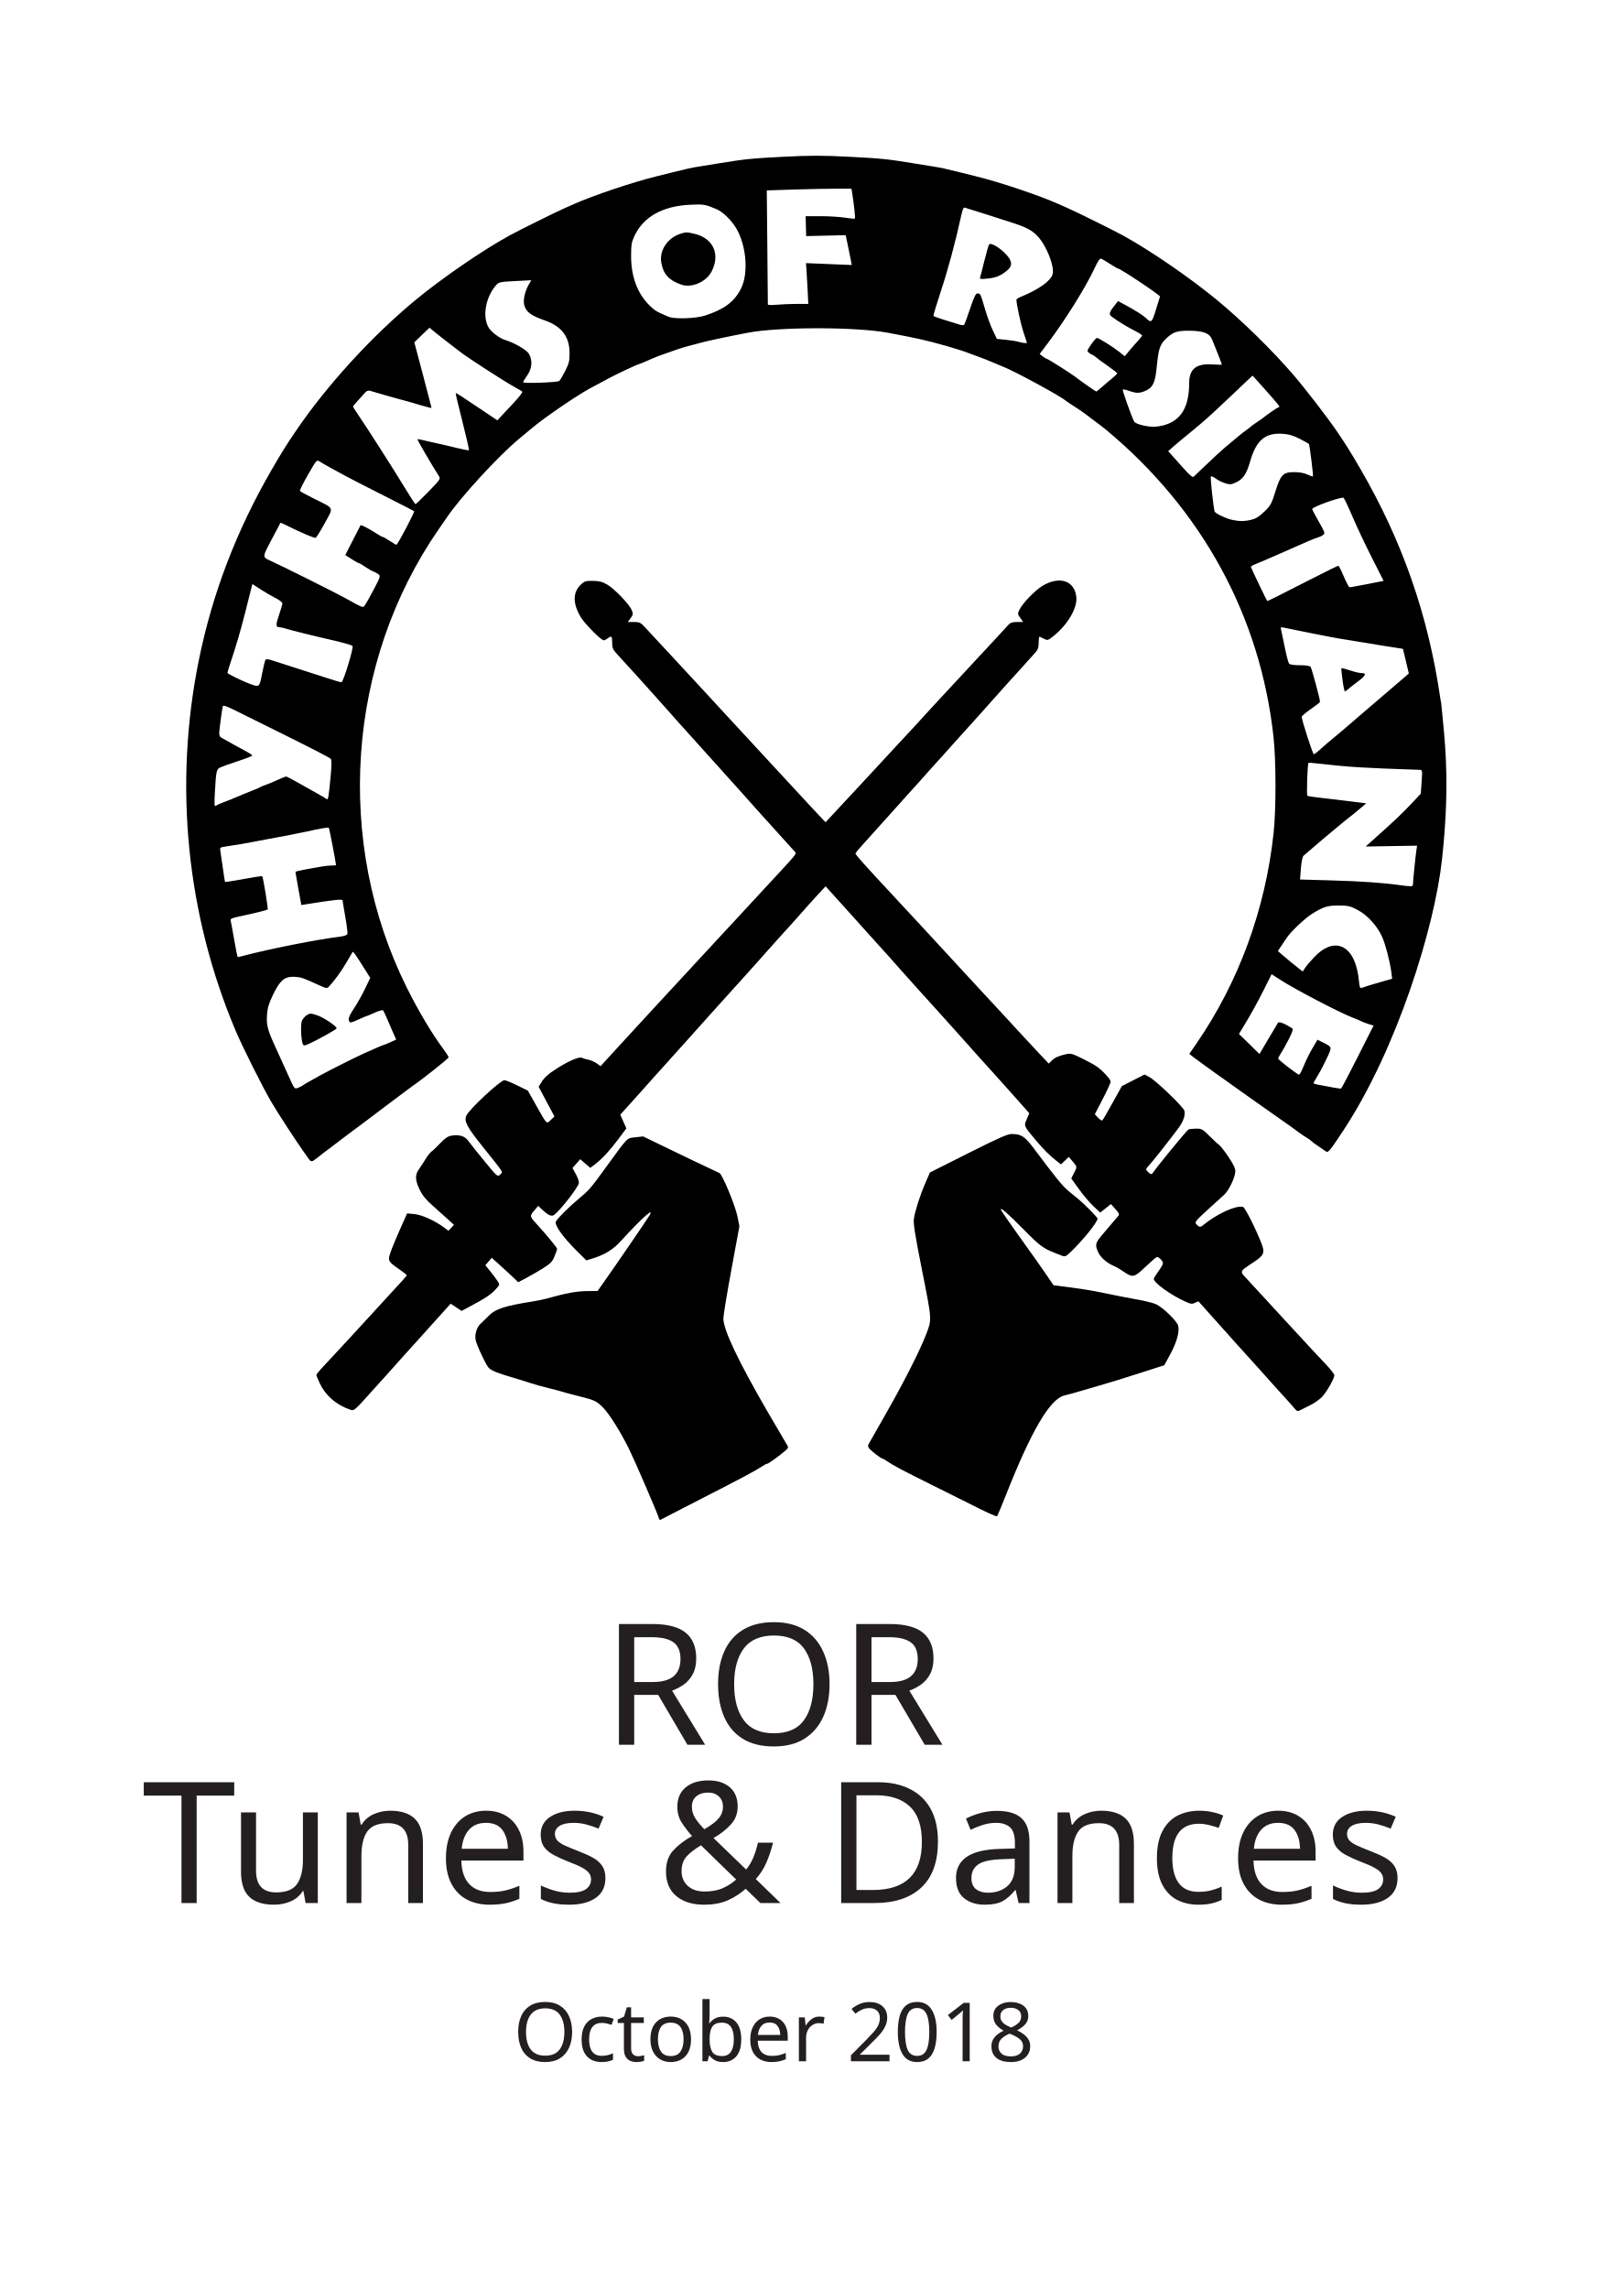
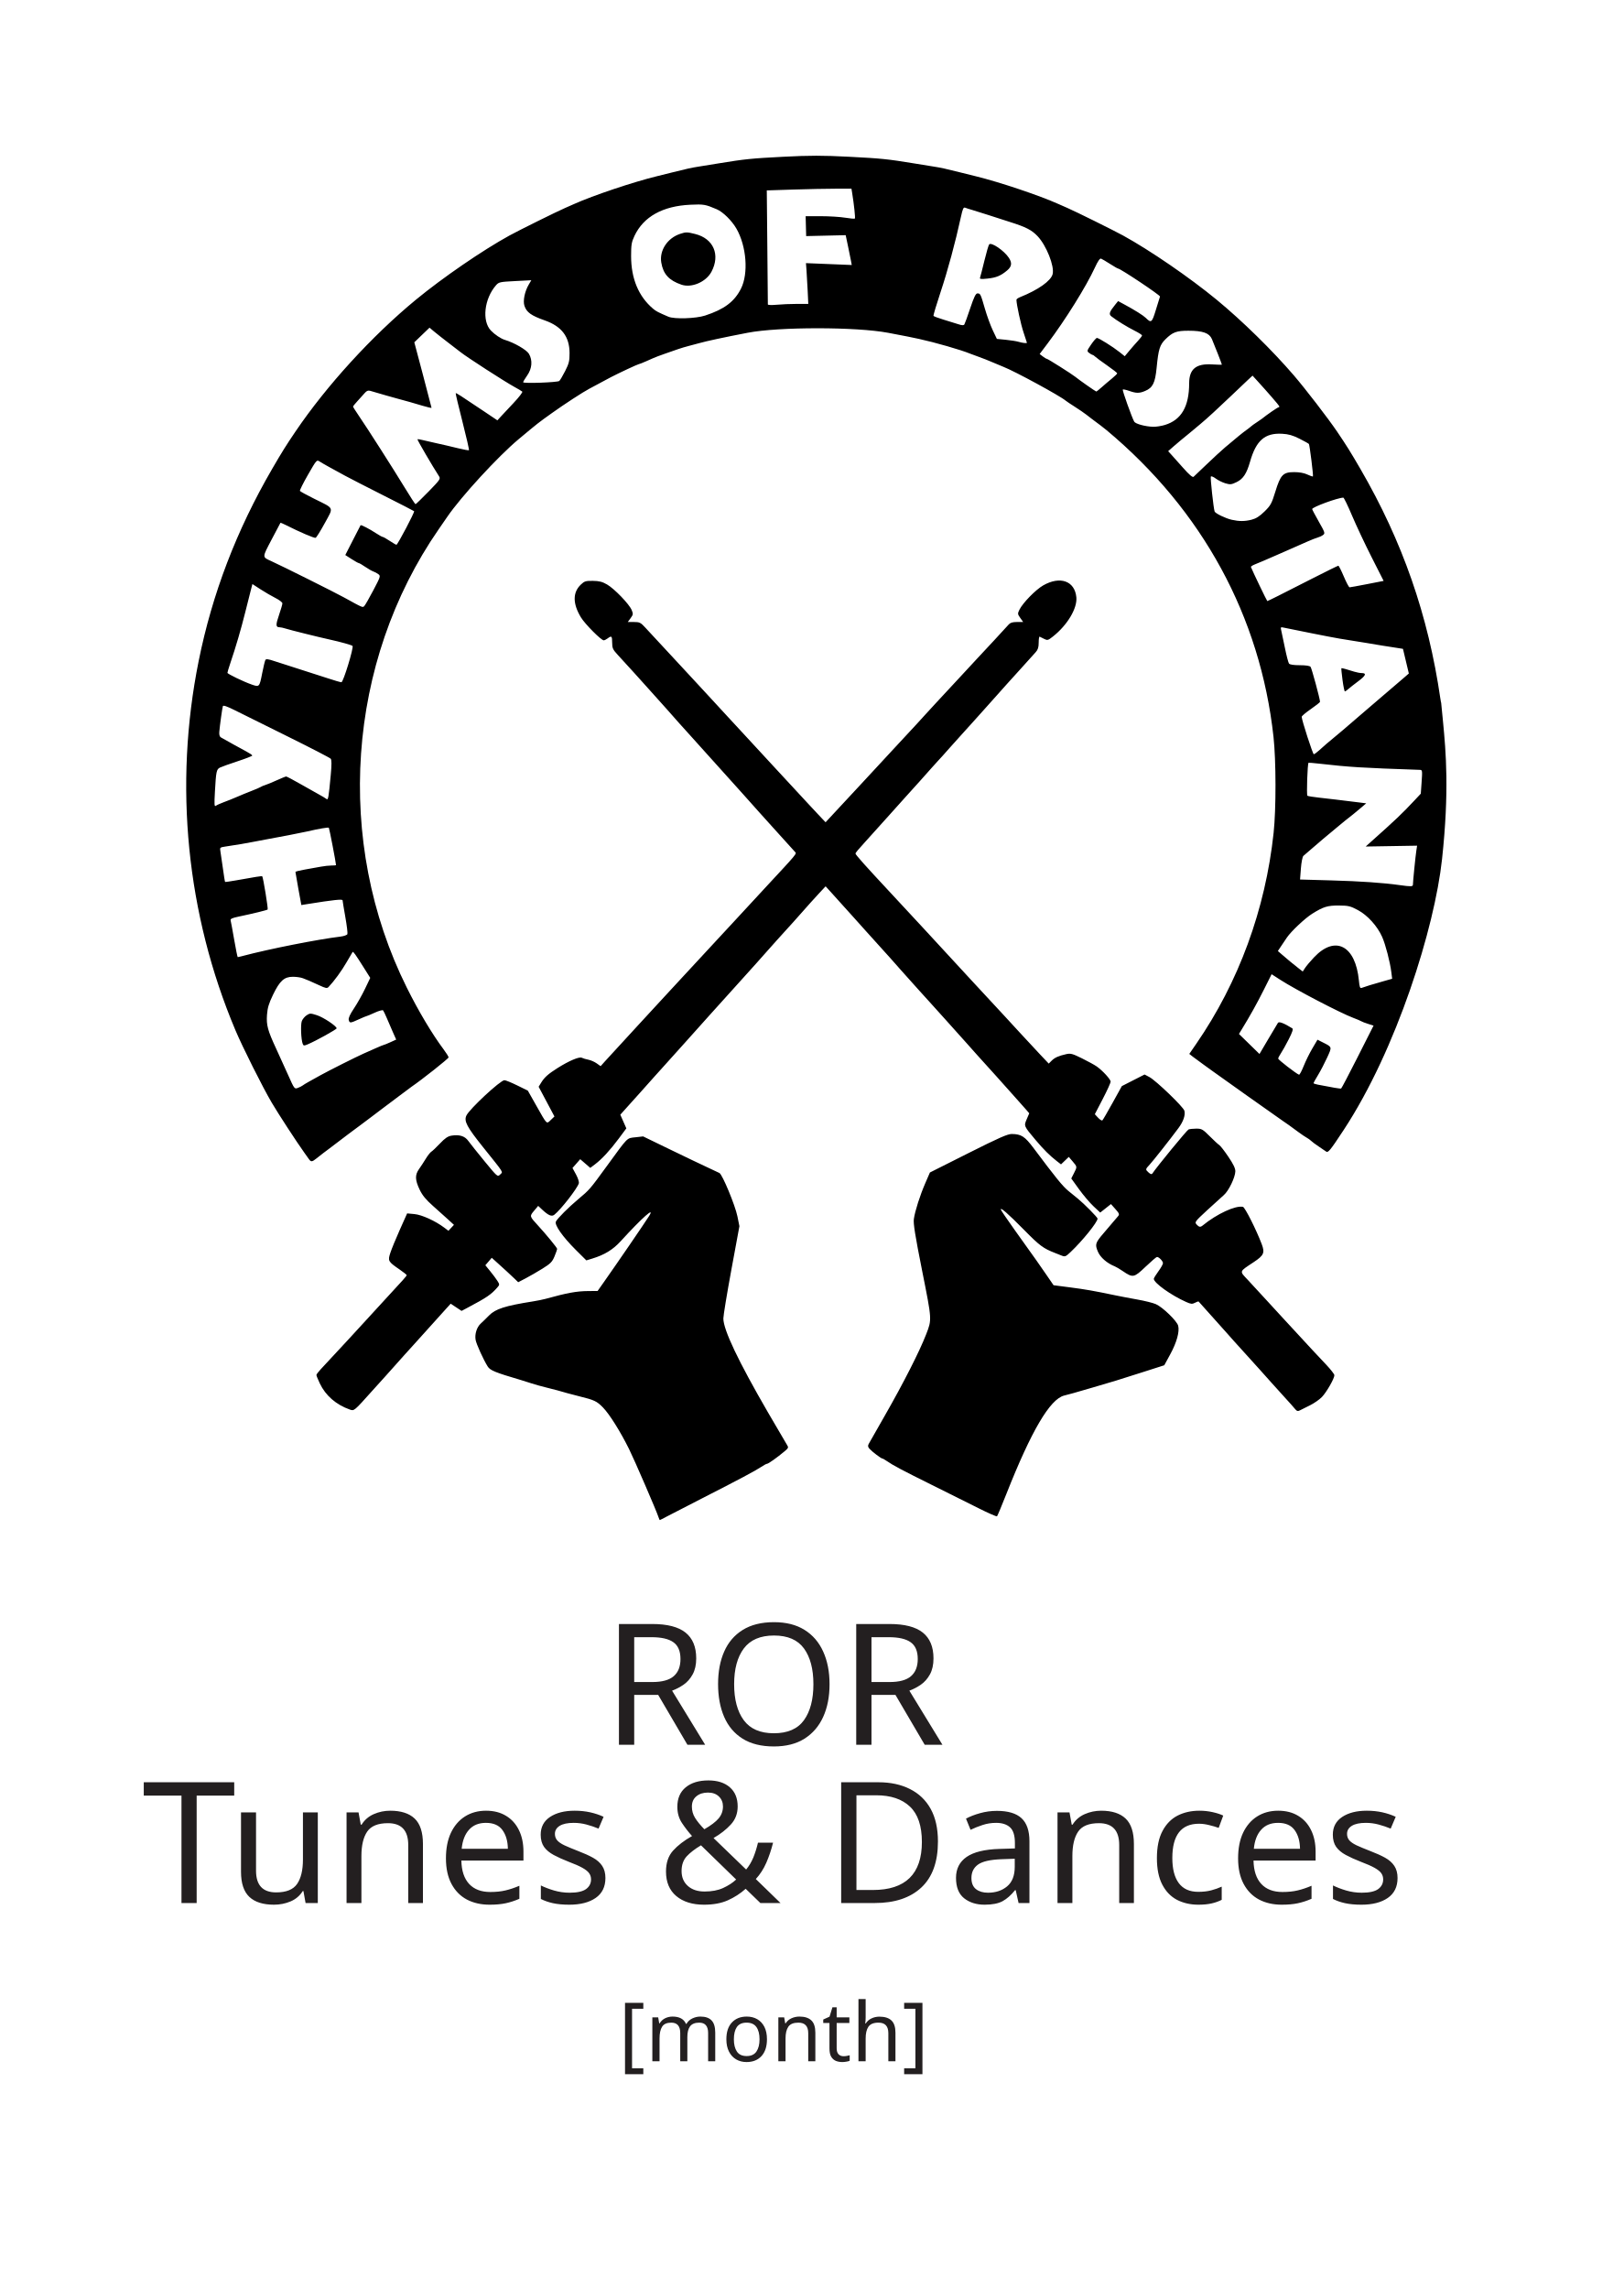
<svg xmlns="http://www.w3.org/2000/svg" id="svg2" version="1.1" xml:space="preserve" width="105mm" height="148mm" viewBox="0 0 396.85 559.37">
  <defs id="defs6" />
  <g id="g10" transform="matrix(1.25,0,0,-1.25,0,489.2126)">
    <path style="fill:#000000;fill-opacity:1;stroke-width:1.067" d="m 128.755,94.775 c -0.354,1.131 -4.739,11.271 -5.762,13.326 -1.73,3.473 -3.82,6.8 -5.092,8.107 -1.199,1.232 -1.69,1.464 -4.606,2.181 -0.774,0.19 -1.839,0.469 -2.367,0.618 l -1.919,0.545 c -0.528,0.15 -1.593,0.423 -2.367,0.607 -0.774,0.184 -1.983,0.523 -2.686,0.753 -0.704,0.23 -1.625,0.52 -2.047,0.645 -5.146,1.519 -6.069,1.897 -6.559,2.684 -0.845,1.355 -2.2,4.339 -2.353,5.182 -0.204,1.122 0.234,2.504 1.017,3.208 0.365,0.328 1.082,1.026 1.593,1.551 1.262,1.296 3.124,1.895 8.605,2.766 0.844,0.134 1.938,0.355 2.431,0.491 4.299,1.185 6.088,1.513 8.366,1.532 l 1.842,0.015 1.128,1.599 c 2.632,3.731 8.092,11.704 8.936,13.049 1.249,1.991 -1.336,-0.301 -5.574,-4.94 -1.496,-1.637 -3.141,-2.642 -5.514,-3.367 l -1.178,-0.36 -2.075,2.064 c -2.564,2.551 -4.213,4.905 -3.876,5.535 0.352,0.657 2.464,2.77 4.341,4.341 2.248,1.882 2.278,1.916 5.629,6.515 4.23,5.806 3.84,5.414 5.583,5.611 l 1.5,0.17 5.349,-2.594 c 2.942,-1.427 6.213,-2.99 7.268,-3.475 1.055,-0.485 2.092,-0.972 2.303,-1.083 0.587,-0.31 3.079,-6.312 3.518,-8.476 l 0.389,-1.92 -1.57,-8.505 c -0.863,-4.678 -1.57,-8.972 -1.57,-9.542 0,-2.2 2.912,-8.333 8.687,-18.295 1.877,-3.238 3.572,-6.131 3.767,-6.429 0.325,-0.497 0.281,-0.604 -0.528,-1.28 -1.425,-1.191 -3.131,-2.401 -3.384,-2.401 -0.129,0 -0.636,-0.271 -1.126,-0.602 -1.093,-0.739 -4.281,-2.434 -11.637,-6.187 -3.096,-1.579 -6.193,-3.174 -6.882,-3.544 -0.689,-0.37 -1.286,-0.672 -1.326,-0.672 -0.04,0 -0.154,0.259 -0.253,0.576 z m 62.573,1.747 c -1.9,0.957 -5.987,2.994 -9.083,4.528 -5.764,2.856 -7.674,3.868 -8.866,4.703 -0.373,0.261 -0.755,0.475 -0.849,0.475 -0.237,0 -1.964,1.304 -2.495,1.883 -0.333,0.364 -0.377,0.6 -0.18,0.968 0.143,0.267 1.592,2.812 3.219,5.654 3.568,6.231 6.732,12.457 8.009,15.759 1.144,2.958 1.159,2.725 -0.778,12.455 -1.373,6.894 -1.745,9.225 -1.617,10.114 0.229,1.589 1.191,4.596 2.253,7.043 l 0.888,2.046 7.499,3.77 c 6.037,3.035 7.699,3.767 8.523,3.756 1.855,-0.026 2.538,-0.472 4.273,-2.791 4.319,-5.774 5.674,-7.439 6.794,-8.352 l 1.844,-1.502 c 1.193,-0.97 3.847,-3.656 3.847,-3.894 0,-0.687 -2.972,-4.369 -5.284,-6.548 -0.959,-0.904 -1.085,-0.951 -1.776,-0.672 l -1.255,0.499 c -2.305,0.894 -3.006,1.416 -6.012,4.467 -3.241,3.29 -4.829,4.669 -4.555,3.954 0.079,-0.206 1.28,-1.967 2.669,-3.913 l 3.1,-4.346 1.151,-1.612 c 0.317,-0.442 1.202,-1.716 1.966,-2.83 l 1.39,-2.026 3.216,-0.417 c 3.045,-0.395 4.686,-0.684 8.845,-1.555 0.985,-0.206 2.942,-0.579 4.349,-0.828 1.407,-0.249 3.019,-0.651 3.582,-0.893 1.323,-0.569 4.142,-3.295 4.378,-4.234 0.292,-1.162 -0.294,-3.266 -1.552,-5.575 l -1.167,-2.142 -4.027,-1.291 c -5.075,-1.626 -6.13,-1.95 -9.912,-3.045 l -3.838,-1.111 c -0.422,-0.123 -1.228,-0.336 -1.791,-0.475 -2.778,-0.684 -6.439,-6.91 -11.302,-19.222 -0.919,-2.326 -1.745,-4.299 -1.836,-4.385 -0.091,-0.086 -1.72,0.627 -3.62,1.583 z M 68.392,115.809 c -2.688,0.951 -4.74,2.74 -5.859,5.105 -0.366,0.773 -0.665,1.51 -0.665,1.638 0,0.128 0.374,0.63 0.831,1.116 2.058,2.187 9.048,9.752 9.627,10.42 0.24,0.277 1.539,1.693 2.887,3.149 3.645,3.936 4.306,4.678 4.307,4.843 0.001,0.082 -0.618,0.576 -1.376,1.098 -2.275,1.568 -2.336,1.677 -1.814,3.28 0.244,0.747 1.081,2.784 1.86,4.526 l 1.417,3.167 1.428,-0.133 c 1.448,-0.135 4.083,-1.331 5.828,-2.647 l 0.819,-0.617 0.54,0.579 0.54,0.579 -1.115,1.024 c -0.613,0.563 -1.961,1.772 -2.995,2.687 -1.393,1.232 -2.069,2.062 -2.61,3.199 -0.893,1.878 -0.92,2.858 -0.11,3.993 0.341,0.478 0.936,1.388 1.32,2.021 0.385,0.633 0.876,1.256 1.092,1.384 0.216,0.128 0.976,0.85 1.691,1.606 0.969,1.025 1.538,1.413 2.239,1.526 1.559,0.253 2.616,-0.078 3.298,-1.033 0.337,-0.472 1.761,-2.256 3.164,-3.963 2.525,-3.073 2.556,-3.099 3.048,-2.607 0.588,0.588 0.936,0.03 -3.354,5.386 -3.154,3.938 -3.743,5.058 -3.235,6.148 0.598,1.284 6.652,6.909 7.436,6.909 0.234,0 1.359,-0.458 2.5,-1.019 l 2.075,-1.019 1.63,-2.884 c 2.178,-3.854 2.002,-3.678 2.859,-2.856 l 0.718,0.688 -1.546,2.905 -1.546,2.905 0.516,0.836 c 0.629,1.019 1.355,1.664 3.145,2.798 2.239,1.418 4.278,2.288 4.772,2.036 0.24,-0.122 0.819,-0.295 1.289,-0.384 0.469,-0.089 1.2,-0.409 1.625,-0.712 l 0.772,-0.55 0.806,0.9 c 0.842,0.94 4.829,5.282 6.214,6.767 0.441,0.474 1.823,1.973 3.07,3.332 1.247,1.359 2.635,2.863 3.085,3.343 0.45,0.479 1.831,1.973 3.07,3.32 2.645,2.874 2.983,3.239 6.346,6.854 1.407,1.512 2.835,3.052 3.173,3.421 0.662,0.723 4.978,5.391 6.388,6.909 6.38,6.868 6.22,6.676 5.866,7.035 -0.182,0.185 -1.039,1.132 -1.904,2.105 -0.865,0.973 -1.959,2.184 -2.431,2.69 -0.472,0.506 -1.664,1.829 -2.649,2.938 -0.985,1.11 -2.309,2.593 -2.942,3.296 l -1.407,1.567 c -1.217,1.374 -3.987,4.452 -4.605,5.117 -0.422,0.454 -1.156,1.27 -1.631,1.812 -0.475,0.542 -1.704,1.908 -2.731,3.035 -1.027,1.127 -2.078,2.292 -2.335,2.587 -1.023,1.177 -3.853,4.354 -4.859,5.456 -0.587,0.642 -1.296,1.433 -1.577,1.758 -0.572,0.66 -3.943,4.373 -5.603,6.171 -0.955,1.034 -1.083,1.317 -1.087,2.389 -0.004,1.305 -0.114,1.407 -0.885,0.824 -0.273,-0.207 -0.619,-0.375 -0.768,-0.374 -0.503,0.003 -3.666,3.187 -4.447,4.477 -1.627,2.684 -1.638,4.872 -0.034,6.409 0.708,0.679 0.954,0.755 2.372,0.737 1.232,-0.016 1.846,-0.173 2.776,-0.714 1.439,-0.836 4.326,-3.834 4.804,-4.99 0.313,-0.757 0.294,-0.901 -0.212,-1.586 l -0.556,-0.753 h 1.212 c 1.106,0 1.304,-0.099 2.246,-1.125 1.726,-1.879 6.102,-6.597 6.918,-7.459 0.422,-0.446 1.762,-1.893 2.978,-3.215 1.216,-1.323 2.597,-2.819 3.07,-3.324 0.473,-0.506 1.896,-2.05 3.162,-3.432 1.266,-1.382 2.648,-2.876 3.07,-3.32 0.73,-0.767 5,-5.391 6.298,-6.82 0.335,-0.369 1.722,-1.866 3.081,-3.327 1.359,-1.461 2.785,-3.002 3.169,-3.424 0.384,-0.422 1.321,-1.429 2.085,-2.236 l 1.388,-1.468 0.561,0.604 c 4.338,4.674 5.78,6.225 6.317,6.793 0.638,0.675 1.089,1.163 6.652,7.183 1.618,1.751 3.539,3.821 4.268,4.6 0.729,0.779 1.573,1.704 1.874,2.056 0.302,0.352 1.202,1.331 2.001,2.176 0.799,0.845 2.777,2.974 4.394,4.732 1.618,1.758 3.229,3.498 3.581,3.867 1.053,1.104 5.703,6.125 6.16,6.652 0.305,0.352 0.761,0.489 1.627,0.489 h 1.203 l -0.565,0.793 c -0.53,0.744 -0.54,0.843 -0.173,1.599 0.639,1.318 3.18,3.921 4.646,4.761 3.317,1.898 6.185,0.876 6.491,-2.314 0.207,-2.16 -1.741,-5.429 -4.575,-7.674 -0.954,-0.756 -1.081,-0.79 -1.718,-0.47 l -0.88,0.439 c -0.105,0.051 -0.192,-0.464 -0.192,-1.146 0,-0.928 -0.145,-1.4 -0.577,-1.877 l -2.997,-3.325 c -1.331,-1.478 -2.539,-2.812 -2.685,-2.965 -0.146,-0.153 -1.013,-1.126 -1.928,-2.163 -0.915,-1.037 -1.836,-2.067 -2.047,-2.289 -0.211,-0.222 -1.247,-1.379 -2.303,-2.572 -1.055,-1.192 -2.149,-2.403 -2.431,-2.691 -0.281,-0.288 -1.367,-1.497 -2.413,-2.687 -1.046,-1.19 -2.024,-2.279 -2.175,-2.42 -0.15,-0.141 -0.725,-0.774 -1.276,-1.408 -0.821,-0.943 -4.103,-4.603 -5.141,-5.733 l -3.699,-4.121 c -1.892,-2.111 -3.81,-4.242 -4.263,-4.735 -1.354,-1.474 -1.886,-2.117 -1.885,-2.279 5e-4,-0.218 2.117,-2.59 6.489,-7.272 l 3.489,-3.758 3.54,-3.816 c 1.147,-1.234 7.863,-8.516 9.124,-9.893 0.385,-0.421 5.512,-5.951 6.431,-6.938 0.441,-0.474 1.823,-1.975 3.07,-3.337 1.247,-1.361 3.027,-3.277 3.955,-4.257 l 1.687,-1.782 0.562,0.562 c 0.612,0.612 1.356,0.946 2.859,1.284 0.86,0.193 1.223,0.095 3.109,-0.838 1.175,-0.581 2.459,-1.287 2.856,-1.569 1.168,-0.83 2.72,-2.524 2.72,-2.969 0,-0.227 -0.696,-1.753 -1.547,-3.39 l -1.547,-2.978 0.643,-0.694 c 0.354,-0.381 0.733,-0.606 0.844,-0.499 0.11,0.107 1.01,1.656 1.999,3.443 l 1.798,3.248 2.222,1.133 2.222,1.133 0.933,-0.493 c 1.286,-0.679 6.67,-5.858 6.854,-6.593 0.218,-0.867 -0.209,-2.106 -1.171,-3.402 -1.683,-2.267 -4.931,-6.384 -5.627,-7.133 -0.855,-0.92 -0.858,-0.944 -0.189,-1.55 0.335,-0.304 0.591,-0.381 0.704,-0.212 0.916,1.378 6.784,8.521 7.099,8.642 0.226,0.087 0.916,0.158 1.533,0.158 1.028,0 1.248,-0.126 2.608,-1.491 0.817,-0.82 1.66,-1.597 1.873,-1.728 0.213,-0.13 1.009,-1.158 1.769,-2.283 0.988,-1.463 1.375,-2.277 1.359,-2.853 -0.034,-1.2 -1.304,-3.822 -2.243,-4.629 -0.453,-0.389 -1.935,-1.735 -3.294,-2.991 -2.343,-2.165 -2.449,-2.307 -2.047,-2.751 0.48,-0.531 0.743,-0.579 1.187,-0.216 2.792,2.283 6.428,3.965 7.888,3.651 0.393,-0.085 2.625,-4.516 3.669,-7.283 0.643,-1.706 0.422,-2.201 -1.577,-3.53 -2.89,-1.921 -2.813,-1.686 -1.144,-3.467 0.798,-0.851 2.487,-2.683 3.753,-4.071 1.266,-1.388 2.69,-2.937 3.162,-3.443 0.473,-0.506 1.854,-2.002 3.07,-3.324 2.348,-2.554 2.823,-3.065 5.345,-5.737 0.88,-0.932 1.599,-1.859 1.599,-2.061 0,-0.647 -1.539,-3.332 -2.445,-4.267 -0.483,-0.498 -1.54,-1.231 -2.35,-1.629 -0.81,-0.398 -1.696,-0.841 -1.969,-0.983 -0.398,-0.208 -0.593,-0.138 -0.988,0.349 -0.27,0.335 -1.083,1.248 -1.807,2.031 -0.723,0.782 -2.023,2.222 -2.889,3.199 -0.865,0.977 -1.844,2.072 -2.175,2.433 -1.822,1.99 -4.6,5.062 -5.079,5.616 -0.303,0.35 -0.916,1.042 -1.363,1.536 -2.203,2.438 -5.411,6.024 -5.475,6.119 -0.039,0.059 -0.357,-0.046 -0.706,-0.233 -0.548,-0.293 -0.785,-0.273 -1.726,0.144 -2.945,1.306 -6.337,3.732 -6.337,4.533 0,0.134 0.403,0.792 0.896,1.463 0.493,0.671 0.896,1.389 0.896,1.594 0,0.405 -0.789,1.224 -1.172,1.216 -0.13,-0.003 -1.137,-0.866 -2.239,-1.919 -2.259,-2.157 -2.466,-2.197 -4.444,-0.848 -0.591,0.403 -1.288,0.817 -1.55,0.921 -1.522,0.604 -2.838,1.745 -3.315,2.875 -0.602,1.425 -0.514,1.717 1.08,3.584 l 1.854,2.176 1.005,1.18 c 0.306,0.358 0.239,0.539 -0.518,1.39 l -0.871,0.979 -1.049,-0.831 -1.049,-0.831 -1.31,1.226 c -0.72,0.674 -1.995,2.174 -2.831,3.334 l -1.521,2.108 0.522,1.023 c 0.652,1.279 0.656,1.247 -0.253,2.31 l -0.754,0.882 -0.76,-0.729 -0.76,-0.729 -0.842,0.653 c -1.356,1.052 -2.562,2.251 -4.101,4.079 -2.352,2.793 -2.337,2.757 -1.761,4.102 l 0.493,1.151 -0.593,0.691 c -0.326,0.38 -1.38,1.565 -2.342,2.634 -0.962,1.069 -1.959,2.185 -2.216,2.481 -0.257,0.296 -0.834,0.941 -1.281,1.433 -2.654,2.923 -5.521,6.114 -6.065,6.751 -0.346,0.405 -0.917,1.041 -1.269,1.413 -0.352,0.372 -1.5,1.653 -2.552,2.846 -1.052,1.193 -2.451,2.746 -3.11,3.45 -0.659,0.704 -1.583,1.723 -2.053,2.265 -0.471,0.542 -1.201,1.357 -1.623,1.81 -0.422,0.454 -1.401,1.547 -2.175,2.43 -0.774,0.883 -1.637,1.859 -1.919,2.17 l -4.861,5.387 -2.303,2.568 c -1.702,1.901 -3.693,4.11 -4.903,5.438 l -0.553,0.608 -1.194,-1.277 c -0.657,-0.703 -1.425,-1.543 -1.706,-1.869 -1.181,-1.365 -5.434,-6.106 -6.611,-7.37 -0.211,-0.227 -1.132,-1.26 -2.047,-2.297 -0.915,-1.037 -1.78,-2.01 -1.922,-2.163 -0.143,-0.153 -1.811,-2.005 -3.708,-4.117 -4.312,-4.8 -5.175,-5.757 -5.514,-6.114 -0.149,-0.156 -2.326,-2.588 -4.838,-5.403 -2.512,-2.815 -4.636,-5.176 -4.719,-5.247 -0.083,-0.07 -0.603,-0.646 -1.156,-1.28 -0.553,-0.633 -1.837,-2.073 -2.853,-3.199 -1.017,-1.126 -2.304,-2.558 -2.862,-3.182 l -1.013,-1.134 0.59,-1.335 0.59,-1.335 -1.493,-2.009 c -1.683,-2.264 -3.285,-3.998 -4.641,-5.023 l -0.918,-0.694 -0.983,0.85 -0.983,0.85 -0.756,-0.861 -0.756,-0.861 0.692,-1.271 c 0.393,-0.722 0.628,-1.472 0.544,-1.735 -0.333,-1.051 -3.538,-5.155 -4.796,-6.141 -0.513,-0.402 -1.155,-0.128 -2.373,1.014 l -0.776,0.727 -0.803,-0.955 c -0.898,-1.067 -0.897,-1.07 0.712,-2.822 1.667,-1.814 3.801,-4.417 3.801,-4.635 0,-0.12 -0.234,-0.781 -0.52,-1.468 -0.447,-1.074 -0.78,-1.411 -2.367,-2.395 -1.016,-0.63 -2.496,-1.483 -3.289,-1.897 l -1.442,-0.751 -0.631,0.617 c -0.605,0.592 -2.391,2.233 -3.849,3.539 l -0.691,0.618 -0.626,-0.729 -0.626,-0.729 0.955,-1.169 c 0.526,-0.643 1.161,-1.495 1.412,-1.894 0.439,-0.698 0.438,-0.746 -0.012,-1.267 -1.192,-1.38 -2.082,-1.988 -5.783,-3.947 l -1.221,-0.647 -1.065,0.705 -1.064,0.705 -1.04,-1.151 c -2.532,-2.801 -5.021,-5.563 -6.291,-6.981 -0.756,-0.845 -1.496,-1.661 -1.644,-1.814 -0.148,-0.153 -1.017,-1.126 -1.932,-2.163 -0.915,-1.037 -1.836,-2.067 -2.047,-2.289 -0.211,-0.222 -1.247,-1.368 -2.303,-2.547 -3.683,-4.113 -3.61,-4.052 -4.478,-3.745 z m -7.995,48.963 -0.893,1.252 c -1.504,2.098 -5.111,7.635 -6.393,9.817 -1.78,3.028 -5.688,10.824 -7.08,14.125 -9.566,22.685 -12.076,47.903 -7.186,72.179 2.648,13.144 7.397,25.556 14.374,37.566 1.923,3.31 2.693,4.544 4.556,7.294 6.083,8.984 14.949,18.687 23.545,25.769 5.231,4.31 13.026,9.659 18.288,12.549 1.841,1.011 9.277,4.692 10.874,5.382 0.493,0.213 1.299,0.568 1.791,0.789 3.711,1.666 11.473,4.271 16.119,5.411 l 3.07,0.763 c 2.907,0.731 3.674,0.899 5.245,1.147 0.844,0.133 2.571,0.413 3.838,0.621 5.075,0.834 6.387,0.968 12.601,1.286 5.281,0.27 7.639,0.27 12.92,0 6.213,-0.318 7.526,-0.452 12.601,-1.286 1.266,-0.208 2.993,-0.488 3.838,-0.621 1.571,-0.248 2.338,-0.416 5.245,-1.147 l 3.07,-0.763 c 4.646,-1.14 12.408,-3.745 16.119,-5.411 0.493,-0.221 1.299,-0.576 1.791,-0.789 1.596,-0.69 9.033,-4.371 10.874,-5.382 5.261,-2.89 13.056,-8.238 18.288,-12.549 4.999,-4.119 10.832,-9.833 15.073,-14.764 2.259,-2.628 6.743,-8.452 8.472,-11.005 1.863,-2.751 2.633,-3.984 4.556,-7.294 8.239,-14.182 13.28,-28.657 15.643,-44.916 0.286,-1.971 -0.041,1.329 0.522,-4.543 0.563,-5.872 1.247,-13.51 -0.197,-26.873 -1.444,-13.363 -8.854,-37.154 -19.249,-52.947 -2.649,-4.024 -3.022,-4.48 -3.428,-4.179 -0.182,0.135 -0.835,0.58 -1.451,0.989 -0.616,0.409 -1.275,0.899 -1.465,1.089 -0.19,0.19 -0.581,0.472 -0.869,0.626 -0.288,0.154 -1.012,0.643 -1.609,1.086 -1.494,1.109 -2.404,1.761 -3.09,2.213 -0.614,0.404 -13.358,9.438 -13.799,9.781 -0.141,0.11 -0.889,0.65 -1.663,1.201 -0.774,0.551 -1.719,1.248 -2.101,1.547 l -0.694,0.545 1.359,1.972 c 8.314,12.063 13.523,26.268 15.131,41.258 0.497,4.64 0.486,14.119 -0.023,18.758 -2.581,23.529 -13.876,44.282 -32.628,59.945 -0.514,0.43 -1.679,1.32 -2.92,2.231 -0.141,0.103 -0.602,0.459 -1.024,0.791 -0.422,0.332 -1.44,1.03 -2.262,1.551 -0.822,0.522 -1.628,1.061 -1.791,1.199 -1.139,0.963 -9.981,5.766 -12.193,6.624 -0.493,0.191 -1.471,0.6 -2.175,0.908 -0.704,0.308 -1.855,0.763 -2.558,1.011 -0.704,0.248 -1.509,0.546 -1.791,0.662 -1.747,0.724 -6.864,2.198 -9.978,2.873 -1.677,0.364 -2.441,0.515 -6.012,1.192 -6.249,1.184 -21.391,1.188 -27.504,0.007 -4.646,-0.897 -8.04,-1.625 -9.466,-2.031 -0.563,-0.16 -1.484,-0.405 -2.047,-0.546 -0.563,-0.14 -1.484,-0.415 -2.047,-0.611 -4.544,-1.582 -4.019,-1.382 -6.329,-2.406 -0.667,-0.295 -1.287,-0.537 -1.378,-0.537 -0.178,0 -3.997,-1.785 -5.469,-2.555 -0.493,-0.258 -1.471,-0.782 -2.175,-1.165 -0.704,-0.383 -1.625,-0.876 -2.047,-1.096 -1.199,-0.625 -4.898,-3.033 -7.292,-4.746 -2.825,-2.022 -2.578,-1.829 -6.519,-5.115 -3.996,-3.332 -11.26,-11.233 -13.955,-15.18 l -1.678,-2.431 c -17.97,-25.953 -20.417,-61.093 -6.236,-89.59 2.308,-4.638 4.97,-9.103 7.216,-12.101 0.527,-0.704 0.959,-1.402 0.96,-1.552 0.001,-0.224 -5.2,-4.344 -7.245,-5.738 -0.307,-0.209 -1.387,-1.015 -2.4,-1.791 -1.013,-0.776 -2.625,-1.987 -3.582,-2.691 -0.956,-0.704 -1.797,-1.34 -1.867,-1.414 -0.07,-0.074 -0.991,-0.765 -2.046,-1.536 -1.055,-0.771 -2.091,-1.539 -2.303,-1.709 -0.498,-0.399 -3.111,-2.381 -3.881,-2.945 -0.802,-0.587 -1.645,-1.235 -2.512,-1.93 -0.864,-0.693 -1.065,-0.711 -1.476,-0.128 z m -1.223,14.384 c 0.145,0.118 0.667,0.438 1.16,0.711 l 2.355,1.308 c 1.608,0.893 6.98,3.591 8.391,4.214 l 2.374,1.054 c 0.813,0.363 1.539,0.659 1.613,0.659 0.074,0 0.644,0.232 1.267,0.516 l 1.132,0.516 -0.652,1.468 c -0.359,0.807 -0.893,2.043 -1.188,2.747 -0.295,0.704 -0.619,1.376 -0.72,1.493 -0.101,0.117 -0.834,-0.084 -1.629,-0.448 -0.795,-0.364 -1.506,-0.661 -1.581,-0.661 -0.075,0 -0.766,-0.288 -1.535,-0.64 -1.692,-0.774 -1.798,-0.78 -1.972,-0.117 -0.092,0.351 0.243,1.089 1.015,2.239 0.634,0.944 1.611,2.676 2.171,3.849 l 1.019,2.132 -1.317,2.091 c -1.596,2.533 -2.01,3.11 -2.131,2.968 -0.051,-0.06 -0.588,-0.973 -1.194,-2.029 -0.953,-1.661 -2.403,-3.647 -3.522,-4.825 -0.275,-0.289 -0.568,-0.234 -1.792,0.341 -0.805,0.378 -1.694,0.778 -1.975,0.89 l -1.227,0.491 c -0.394,0.158 -1.277,0.288 -1.963,0.288 -1.704,0 -2.564,-0.777 -3.888,-3.513 -0.82,-1.696 -1.081,-2.564 -1.179,-3.927 -0.145,-2.024 0.135,-3.052 1.813,-6.659 0.616,-1.325 1.668,-3.64 2.337,-5.144 1.198,-2.695 1.226,-2.731 1.886,-2.481 0.368,0.14 0.788,0.351 0.934,0.468 z m 0.015,8.145 c -0.327,0.842 -0.439,3.772 -0.171,4.458 0.148,0.38 0.571,0.888 0.939,1.129 0.626,0.41 0.754,0.411 1.994,0.016 1.269,-0.404 3.84,-2.109 3.87,-2.566 0.014,-0.209 -3.979,-2.424 -5.654,-3.136 -0.718,-0.305 -0.826,-0.295 -0.978,0.098 z m 206.295,-2.544 3.09,6.109 -1.076,0.339 c -0.592,0.187 -1.192,0.417 -1.332,0.513 -0.141,0.096 -0.831,0.389 -1.535,0.651 -2.488,0.928 -11.264,5.5 -14.264,7.431 l -1.727,1.112 -1.523,-3.04 c -1.335,-2.665 -2.725,-5.157 -4.377,-7.849 l -0.484,-0.79 2.006,-1.958 2.006,-1.958 1.695,2.876 c 0.933,1.582 1.794,3.026 1.915,3.21 0.205,0.312 1.154,-0.049 2.795,-1.063 0.228,-0.141 0.041,-0.723 -0.694,-2.164 -0.553,-1.084 -1.242,-2.316 -1.53,-2.738 -0.288,-0.422 -0.524,-0.883 -0.524,-1.024 -2e-5,-0.226 3.531,-2.954 4.072,-3.146 0.116,-0.041 0.521,0.707 0.9,1.664 0.379,0.956 1.144,2.512 1.701,3.458 l 1.013,1.72 1.081,-0.547 c 1.805,-0.914 1.778,-0.817 0.812,-2.937 -0.483,-1.06 -1.282,-2.592 -1.776,-3.406 -0.494,-0.813 -0.898,-1.535 -0.898,-1.604 0,-0.069 0.374,-0.199 0.831,-0.289 2.952,-0.583 4.434,-0.829 4.574,-0.759 0.088,0.044 1.551,2.829 3.251,6.189 z m 2.345,14.005 c 0.633,0.194 1.878,0.556 2.766,0.806 l 1.615,0.454 -0.16,1.282 c -0.251,2.009 -1.132,5.399 -1.79,6.889 -0.938,2.122 -2.866,4.255 -4.76,5.264 -1.459,0.778 -1.857,0.874 -3.682,0.885 -2.244,0.014 -3.053,-0.234 -5.245,-1.608 -1.395,-0.874 -4.097,-3.415 -4.94,-4.646 -0.241,-0.352 -0.738,-1.09 -1.104,-1.641 l -0.666,-1.001 0.767,-0.662 c 1.357,-1.171 1.957,-1.669 3.037,-2.517 l 1.058,-0.831 0.457,0.703 c 0.251,0.387 1.042,1.321 1.756,2.078 4.129,4.372 8.107,2.32 8.767,-4.523 0.129,-1.342 0.224,-1.585 0.565,-1.448 0.225,0.09 0.928,0.323 1.561,0.516 z M 47.511,204.494 c 5.165,1.366 14.616,3.237 19.048,3.771 0.68,0.082 1.295,0.301 1.367,0.488 0.072,0.187 -0.111,1.697 -0.405,3.357 -0.294,1.66 -0.535,3.12 -0.535,3.245 0,0.28 -1.736,0.095 -6.91,-0.735 l -1.153,-0.185 -0.582,3.161 c -0.32,1.739 -0.578,3.229 -0.574,3.312 0.004,0.083 0.842,0.295 1.862,0.471 1.02,0.176 2.407,0.425 3.083,0.553 0.675,0.128 1.625,0.233 2.111,0.233 0.486,0 0.882,0.029 0.882,0.064 -0.007,0.444 -1.31,7.219 -1.406,7.316 -0.12,0.12 -1.94,-0.19 -4.221,-0.72 -1.074,-0.25 -5.916,-1.188 -8.059,-1.563 -0.844,-0.148 -1.996,-0.365 -2.558,-0.484 -1.023,-0.216 -3.398,-0.616 -5.426,-0.913 -1,-0.147 -1.068,-0.207 -0.951,-0.841 0.069,-0.376 0.288,-1.876 0.487,-3.335 0.199,-1.458 0.396,-2.685 0.44,-2.727 0.043,-0.042 1,0.091 2.125,0.295 3.795,0.688 5.053,0.882 5.14,0.795 0.179,-0.179 1.188,-6.358 1.06,-6.487 -0.135,-0.135 -2.801,-0.788 -5.752,-1.407 -1.227,-0.258 -1.574,-0.428 -1.489,-0.731 0.061,-0.217 0.375,-1.921 0.699,-3.786 0.323,-1.865 0.634,-3.391 0.691,-3.391 0.057,0 0.52,0.11 1.029,0.245 z m 228.759,13.932 c 0,0.574 0.502,5.567 0.668,6.637 l 0.151,0.98 -5.03,-0.084 -5.03,-0.084 1.005,0.896 c 4.872,4.344 6.093,5.505 8.558,8.137 l 1.217,1.299 0.165,2.32 c 0.153,2.163 0.132,2.321 -0.321,2.337 -11.458,0.392 -13.735,0.533 -19.803,1.222 -1.055,0.12 -1.952,0.193 -1.992,0.163 -0.207,-0.156 -0.416,-6.328 -0.218,-6.45 0.126,-0.078 1.106,-0.237 2.179,-0.355 1.867,-0.204 4.568,-0.527 7.81,-0.934 l 1.51,-0.19 -1.127,-0.957 c -0.62,-0.527 -1.243,-1.045 -1.385,-1.152 -0.608,-0.457 -2.835,-2.253 -3.089,-2.492 -0.153,-0.144 -0.776,-0.664 -1.385,-1.157 -0.609,-0.493 -1.232,-1.011 -1.385,-1.152 -0.153,-0.141 -1.026,-0.889 -1.941,-1.664 -0.915,-0.774 -1.806,-1.542 -1.98,-1.706 -0.174,-0.164 -0.391,-1.27 -0.482,-2.457 l -0.166,-2.158 6.111,-0.172 c 5.734,-0.161 10.132,-0.465 13.403,-0.925 2.181,-0.307 2.559,-0.293 2.559,0.097 z M 43.831,234.572 c 0.704,0.257 1.855,0.72 2.558,1.029 0.704,0.309 1.97,0.828 2.814,1.154 0.844,0.326 1.65,0.675 1.791,0.775 0.141,0.1 0.544,0.27 0.895,0.377 0.352,0.107 1.362,0.524 2.245,0.927 0.883,0.403 1.703,0.733 1.822,0.733 0.119,0 1.354,-0.651 2.744,-1.447 1.39,-0.796 3.045,-1.728 3.679,-2.072 0.633,-0.344 1.287,-0.736 1.453,-0.873 0.339,-0.278 0.425,0.208 0.846,4.75 0.179,1.933 0.176,2.889 -0.01,3.113 -0.148,0.178 -3.918,2.129 -8.378,4.335 -4.461,2.206 -9.122,4.518 -10.358,5.138 -1.538,0.77 -2.281,1.026 -2.354,0.809 -0.121,-0.363 -0.589,-3.731 -0.698,-5.023 -0.048,-0.564 0.061,-0.944 0.311,-1.087 1.338,-0.764 3.892,-2.177 4.925,-2.722 0.668,-0.353 1.215,-0.723 1.215,-0.821 0,-0.099 -1.295,-0.605 -2.878,-1.126 -1.583,-0.521 -3.132,-1.074 -3.442,-1.229 -0.68,-0.34 -0.766,-0.749 -0.986,-4.678 -0.143,-2.563 -0.114,-3.019 0.177,-2.795 0.192,0.147 0.924,0.477 1.628,0.734 z m 214.089,10.095 c 1.106,1.004 1.808,1.607 2.999,2.579 0.549,0.448 1.263,1.046 1.587,1.33 0.323,0.283 1.15,0.993 1.837,1.576 0.687,0.584 1.377,1.178 1.535,1.322 0.158,0.143 1.956,1.685 3.996,3.426 2.04,1.741 4.135,3.533 4.654,3.983 l 0.944,0.819 -0.574,2.41 -0.574,2.41 -1.137,0.18 -2.928,0.456 c -0.985,0.152 -2.366,0.383 -3.07,0.514 -0.704,0.131 -2.143,0.363 -3.198,0.515 -1.055,0.152 -3.013,0.493 -4.349,0.756 l -3.198,0.629 c -1.737,0.337 -4.653,0.927 -5.346,1.082 -0.681,0.152 -0.729,0.116 -0.592,-0.448 0.082,-0.337 0.406,-1.879 0.72,-3.428 0.314,-1.548 0.681,-2.959 0.815,-3.135 0.155,-0.204 0.915,-0.32 2.1,-0.32 1.175,0 1.952,-0.117 2.117,-0.32 0.221,-0.271 1.849,-6.29 1.849,-6.835 0,-0.101 -0.806,-0.739 -1.791,-1.419 -0.985,-0.679 -1.792,-1.36 -1.793,-1.513 -0.005,-0.6 2.165,-7.316 2.363,-7.316 0.116,0 0.582,0.337 1.036,0.748 z m 4.586,13.759 c -0.164,1.223 -0.263,2.257 -0.222,2.299 0.042,0.042 0.414,-0.028 0.827,-0.154 l 1.664,-0.507 c 0.502,-0.153 1.158,-0.278 1.456,-0.278 1.032,0 0.836,-0.49 -0.636,-1.586 -0.813,-0.606 -1.701,-1.303 -1.974,-1.549 -0.273,-0.246 -0.569,-0.448 -0.657,-0.448 -0.088,0 -0.295,1 -0.459,2.223 z m -211.265,1.22 c 0.262,1.331 0.558,2.552 0.658,2.715 0.134,0.216 0.587,0.159 1.686,-0.215 0.827,-0.281 3.057,-0.999 4.957,-1.594 1.9,-0.596 4.446,-1.415 5.659,-1.82 1.213,-0.405 2.364,-0.737 2.559,-0.737 0.365,0 2.449,6.818 2.17,7.098 -0.174,0.174 -2.336,0.781 -4.375,1.228 -2.348,0.515 -7.835,1.879 -8.717,2.167 -0.432,0.141 -0.972,0.256 -1.2,0.256 -0.731,0 -0.746,0.471 -0.076,2.411 0.36,1.044 0.655,2.062 0.655,2.261 0,0.2 -0.604,0.667 -1.343,1.038 -0.739,0.371 -2.058,1.138 -2.932,1.705 l -1.589,1.03 -0.25,-0.96 c -0.138,-0.528 -0.654,-2.572 -1.147,-4.543 -0.867,-3.464 -1.823,-6.723 -2.945,-10.037 -0.296,-0.875 -0.539,-1.692 -0.539,-1.815 0,-0.214 3.121,-1.72 4.733,-2.285 1.502,-0.526 1.527,-0.5 2.038,2.096 z m 21.766,16.342 c 1.39,2.639 1.435,2.782 0.979,3.128 -0.262,0.2 -0.708,0.439 -0.989,0.533 -0.281,0.093 -0.993,0.5 -1.581,0.903 -0.588,0.403 -1.154,0.733 -1.257,0.733 -0.103,0 -0.74,0.354 -1.415,0.788 l -1.228,0.788 1.461,2.859 c 0.803,1.573 1.489,2.906 1.523,2.964 0.085,0.142 1.743,-0.714 3.054,-1.577 0.588,-0.387 1.164,-0.704 1.279,-0.705 0.115,-5e-4 0.728,-0.346 1.361,-0.767 0.633,-0.421 1.228,-0.766 1.321,-0.767 0.231,-10e-4 3.61,6.413 3.458,6.564 -0.066,0.066 -2.809,1.477 -6.096,3.134 -3.286,1.658 -6.609,3.362 -7.382,3.788 l -2.903,1.587 c -0.823,0.447 -1.76,0.986 -2.083,1.197 -0.58,0.38 -0.61,0.346 -2.288,-2.578 -0.935,-1.63 -1.644,-3.054 -1.575,-3.166 0.069,-0.112 1.311,-0.792 2.76,-1.513 4.061,-2.018 3.858,-1.555 2.098,-4.784 -0.827,-1.518 -1.634,-2.809 -1.792,-2.87 -0.257,-0.099 -3.104,1.121 -5.831,2.499 -0.548,0.277 -1.018,0.471 -1.045,0.433 -0.027,-0.039 -0.814,-1.527 -1.748,-3.308 -1.849,-3.524 -1.847,-3.362 -0.049,-4.178 2.139,-0.971 12.364,-6.074 14.2,-7.087 3.76,-2.074 3.665,-2.033 4.001,-1.686 0.17,0.176 0.965,1.565 1.766,3.086 z m 176.86,-1.134 c 1.083,0.545 4.145,2.1 6.805,3.455 2.659,1.355 4.917,2.463 5.016,2.463 0.099,0 0.581,-0.95 1.071,-2.111 0.49,-1.161 0.995,-2.111 1.124,-2.111 0.129,0 1.68,0.283 3.447,0.628 l 3.213,0.628 -2.341,4.618 c -1.288,2.54 -3.012,6.202 -3.831,8.137 -0.819,1.936 -1.587,3.519 -1.706,3.519 -1.051,0 -6.095,-1.847 -6.095,-2.233 0,-0.095 0.583,-1.197 1.294,-2.45 1.217,-2.142 1.267,-2.298 0.831,-2.621 -0.255,-0.189 -0.725,-0.411 -1.046,-0.494 -0.32,-0.082 -1.241,-0.443 -2.047,-0.802 -1.736,-0.773 -2.562,-1.137 -4.279,-1.885 l -2.047,-0.896 c -1.731,-0.763 -3.117,-1.354 -3.911,-1.667 -0.463,-0.182 -0.808,-0.415 -0.768,-0.516 0.366,-0.919 3.124,-6.655 3.2,-6.655 0.054,0 0.985,0.446 2.068,0.992 z m -5.13,14.919 c 0.856,0.216 1.556,0.661 2.513,1.599 1.2,1.177 1.402,1.546 2.116,3.871 1.02,3.32 1.512,3.828 3.707,3.828 1.005,0 1.935,-0.171 2.559,-0.47 0.539,-0.258 1.028,-0.422 1.086,-0.364 0.113,0.113 -0.626,6.075 -0.786,6.333 -0.052,0.085 -0.88,0.549 -1.839,1.032 -1.327,0.668 -2.142,0.9 -3.407,0.968 -3.366,0.182 -5.073,-1.305 -6.259,-5.453 -0.671,-2.346 -1.351,-3.378 -2.638,-4.001 -1.005,-0.486 -1.242,-0.511 -2.192,-0.231 -0.586,0.173 -1.432,0.592 -1.881,0.931 -0.449,0.339 -0.881,0.511 -0.959,0.383 -0.127,-0.205 0.513,-6.134 0.735,-6.816 0.122,-0.375 2.13,-1.352 3.343,-1.627 1.461,-0.331 2.543,-0.327 3.902,0.015 z m -160.944,5.491 c 2.25,2.31 2.377,2.496 2.044,3.007 -1.238,1.902 -4.292,7.132 -4.212,7.213 0.053,0.053 0.494,-0.007 0.98,-0.136 0.485,-0.128 1.746,-0.418 2.801,-0.643 1.055,-0.225 2.875,-0.648 4.043,-0.94 1.168,-0.291 2.179,-0.475 2.246,-0.407 0.068,0.068 -0.507,2.583 -1.276,5.591 -0.77,3.007 -1.361,5.506 -1.315,5.552 0.086,0.086 0.883,-0.424 5.489,-3.519 l 2.663,-1.789 0.634,0.698 c 0.349,0.384 1.491,1.604 2.539,2.712 1.047,1.108 1.809,2.101 1.692,2.208 -0.117,0.106 -0.788,0.508 -1.492,0.892 -1.943,1.06 -9.365,5.853 -10.623,6.86 -0.214,0.171 -1.25,0.969 -2.303,1.772 -1.053,0.804 -2.32,1.802 -2.816,2.218 l -0.902,0.757 -1.487,-1.429 -1.487,-1.429 1.685,-6.344 c 0.927,-3.489 1.685,-6.399 1.685,-6.465 0,-0.067 -0.777,0.111 -1.727,0.394 -2.169,0.647 -2.883,0.85 -4.797,1.363 -0.844,0.227 -1.88,0.515 -2.303,0.642 -0.422,0.127 -1.171,0.344 -1.663,0.483 -0.493,0.139 -1.157,0.333 -1.478,0.43 -0.434,0.132 -0.716,0.022 -1.107,-0.431 -0.289,-0.334 -0.919,-1.034 -1.401,-1.556 -0.482,-0.522 -0.876,-1.01 -0.876,-1.085 0,-0.075 0.493,-0.858 1.096,-1.739 1.719,-2.514 6.813,-10.487 8.995,-14.079 1.09,-1.795 2.047,-3.263 2.127,-3.263 0.08,0 1.224,1.108 2.543,2.462 z m 152.181,5.359 c 1.266,1.218 2.867,2.691 3.557,3.275 2.328,1.969 3.409,2.85 4.127,3.364 0.394,0.282 0.84,0.629 0.993,0.771 0.153,0.143 0.62,0.479 1.039,0.747 0.419,0.269 0.879,0.583 1.023,0.7 1.053,0.849 3.103,2.261 3.283,2.261 0.121,0 0.182,0.101 0.135,0.225 -0.08,0.212 -2.295,2.765 -4.316,4.978 l -0.905,0.991 -0.886,-0.821 c -0.487,-0.452 -1.985,-1.874 -3.328,-3.161 -2.44,-2.338 -4.739,-4.446 -5.901,-5.411 l -2.145,-1.791 c -0.841,-0.704 -1.646,-1.365 -1.789,-1.468 -0.143,-0.104 -0.753,-0.622 -1.355,-1.152 l -1.095,-0.963 0.584,-0.64 c 0.321,-0.352 1.376,-1.534 2.345,-2.626 1.214,-1.369 1.85,-1.909 2.047,-1.739 0.157,0.136 1.322,1.244 2.588,2.461 z m -8.212,7.665 c 3.225,0.979 4.749,3.589 4.756,8.149 0.005,2.792 1.354,3.894 4.519,3.691 1.033,-0.066 1.879,-0.083 1.879,-0.038 0,0.119 -1.473,3.888 -1.949,4.99 -0.515,1.19 -1.762,1.633 -4.6,1.633 -2.336,0 -3.07,-0.274 -4.495,-1.679 -1.096,-1.08 -1.365,-1.951 -1.713,-5.55 -0.289,-2.981 -0.756,-3.92 -2.262,-4.549 -1.136,-0.475 -1.707,-0.471 -3.114,0.019 -0.616,0.215 -1.178,0.332 -1.249,0.261 -0.123,-0.123 1.775,-5.447 2.236,-6.271 0.248,-0.444 2.176,-0.967 3.715,-1.009 0.563,-0.015 1.588,0.144 2.278,0.353 z m -12.361,7.362 c 0.505,0.454 1.397,1.215 1.983,1.691 0.585,0.476 1.064,0.944 1.064,1.041 0,0.097 -0.892,0.797 -1.983,1.555 -1.091,0.759 -2.135,1.528 -2.321,1.711 -0.186,0.182 -0.416,0.335 -0.512,0.339 -0.096,0.005 -0.394,0.175 -0.664,0.38 -0.476,0.36 -0.464,0.411 0.384,1.655 0.481,0.706 0.99,1.284 1.13,1.284 0.35,5e-4 3.126,-1.733 4.4,-2.749 l 1.042,-0.83 0.903,1.086 c 0.497,0.597 1.258,1.467 1.692,1.933 0.434,0.466 0.789,0.937 0.789,1.046 0,0.109 -0.662,0.529 -1.471,0.934 -1.436,0.718 -3.534,2.014 -4.522,2.793 -0.549,0.433 -0.411,0.864 0.724,2.268 l 0.584,0.722 1.448,-0.783 c 1.837,-0.994 3.51,-2.049 3.955,-2.494 1.071,-1.071 1.217,-0.958 1.971,1.524 0.394,1.296 0.762,2.484 0.818,2.64 0.086,0.24 -7.757,5.475 -8.203,5.475 -0.085,0 -0.79,0.407 -1.568,0.904 -0.777,0.497 -1.566,0.963 -1.753,1.035 -0.226,0.087 -0.629,-0.498 -1.198,-1.736 -1.703,-3.703 -5.784,-10.25 -9.285,-14.892 l -1.524,-2.021 0.609,-0.469 c 0.335,-0.258 0.695,-0.471 0.799,-0.474 0.204,-0.006 4.929,-2.992 5.567,-3.518 0.705,-0.581 3.964,-2.867 4.094,-2.871 0.07,-0.002 0.541,0.368 1.046,0.822 z m -106.048,1.24 c 0.155,0.123 0.673,0.996 1.151,1.939 0.75,1.477 0.869,1.965 0.863,3.52 -0.013,3.215 -1.538,5.22 -4.854,6.386 -2.651,0.932 -3.549,1.577 -3.97,2.854 -0.32,0.969 0.057,2.812 0.849,4.155 l 0.496,0.841 -3.165,-0.163 c -3.008,-0.155 -3.194,-0.197 -3.755,-0.841 -2.285,-2.624 -2.769,-6.964 -0.985,-8.83 0.756,-0.791 1.958,-1.595 2.726,-1.825 1.84,-0.55 4.251,-1.944 4.711,-2.722 0.748,-1.266 0.619,-2.878 -0.339,-4.237 -0.435,-0.617 -0.79,-1.214 -0.79,-1.328 0,-0.275 6.701,-0.036 7.061,0.252 z m 91.441,7.475 c 0,0.046 -0.292,0.938 -0.648,1.983 -0.534,1.568 -1.399,5.534 -1.399,6.418 0,0.125 0.317,0.355 0.704,0.51 3.562,1.428 6.038,3.179 6.371,4.503 0.389,1.549 -1.223,5.61 -2.946,7.422 -1.148,1.207 -2.276,1.786 -5.407,2.774 -1.196,0.377 -3.153,1.008 -4.349,1.401 -1.196,0.393 -2.578,0.826 -3.07,0.963 -0.493,0.137 -1.084,0.326 -1.314,0.42 -0.348,0.143 -0.492,-0.165 -0.854,-1.828 -1.069,-4.909 -2.572,-10.463 -3.959,-14.629 -0.826,-2.482 -1.454,-4.592 -1.395,-4.687 0.059,-0.096 0.941,-0.425 1.96,-0.733 1.019,-0.308 2.313,-0.708 2.876,-0.891 0.763,-0.247 1.07,-0.257 1.206,-0.038 0.1,0.162 0.616,1.59 1.146,3.174 0.727,2.173 1.071,2.88 1.402,2.88 0.58,0 0.617,-0.075 1.461,-2.99 0.4,-1.382 1.09,-3.275 1.534,-4.207 l 0.806,-1.695 1.749,-0.172 c 0.962,-0.095 2.083,-0.272 2.492,-0.395 0.771,-0.231 1.638,-0.328 1.638,-0.183 z m -9.161,12.736 c 0.074,0.198 0.456,1.685 0.848,3.304 0.392,1.619 0.813,3.055 0.936,3.191 0.43,0.477 2.925,-1.227 3.849,-2.627 0.663,-1.005 0.566,-1.708 -0.339,-2.469 -1.244,-1.047 -2.13,-1.414 -3.844,-1.593 -1.303,-0.136 -1.561,-0.102 -1.449,0.195 z m -53.756,-7.42 c 3.742,1.224 5.718,2.706 7.005,5.255 1.494,2.958 1.091,8.29 -0.887,11.736 -0.895,1.558 -2.624,3.263 -3.837,3.783 -2.23,0.955 -2.566,1.013 -5.176,0.891 -5.403,-0.252 -9.151,-2.339 -10.917,-6.078 -0.578,-1.223 -0.665,-1.743 -0.665,-3.967 0,-4.385 1.456,-7.876 4.287,-10.277 0.591,-0.501 0.996,-0.713 3.005,-1.572 1.171,-0.5 5.364,-0.367 7.186,0.229 z m -4.627,6.032 c -2.444,0.832 -3.577,2.077 -3.953,4.343 -0.389,2.342 1.203,4.767 3.666,5.585 1.159,0.385 1.375,0.384 2.973,-0.018 3.581,-0.9 4.94,-4.057 3.177,-7.382 -1.056,-1.991 -3.873,-3.205 -5.863,-2.528 z m 22.568,-3.756 2.228,0.002 -0.124,2.623 c -0.068,1.443 -0.171,3.236 -0.229,3.985 l -0.104,1.361 4.479,-0.183 4.479,-0.183 -0.163,0.869 c -0.09,0.478 -0.358,1.79 -0.595,2.917 l -0.432,2.047 -3.863,-0.091 -3.863,-0.091 -0.051,1.946 -0.051,1.946 h 2.97 c 1.634,0 3.772,-0.132 4.751,-0.294 0.979,-0.162 1.838,-0.237 1.907,-0.168 0.113,0.113 -0.175,2.813 -0.534,5.005 l -0.136,0.832 -3.123,-5e-4 c -1.717,-3.7e-4 -5.442,-0.076 -8.278,-0.168 l -5.155,-0.167 0.106,-11.029 c 0.058,-6.066 0.104,-11.132 0.102,-11.258 -0.002,-0.128 0.756,-0.157 1.723,-0.066 0.95,0.09 2.73,0.164 3.955,0.165 z" id="path4152" />
    <text xml:space="preserve" style="font-style:normal;font-variant:normal;font-weight:normal;font-stretch:normal;font-size:12.8px;line-height:0%;font-family:'GrilledCheese BTN Toasted';-inkscape-font-specification:'GrilledCheese BTN Toasted';text-align:center;letter-spacing:0px;word-spacing:0px;text-anchor:middle;fill:#231f20;fill-opacity:1;stroke:none;stroke-width:1.067px;stroke-linecap:butt;stroke-linejoin:miter;stroke-opacity:1" x="159.622" y="-50.267" id="text4154" transform="scale(1,-1)">
      <tspan id="tspan4156" x="159.622" y="-50.267" style="font-size:33.067px;line-height:1.25;fill:#231f20;fill-opacity:1;stroke-width:1.067px">ROR</tspan>
    </text>
    <text xml:space="preserve" style="font-style:normal;font-variant:normal;font-weight:normal;font-stretch:normal;font-size:12.8px;line-height:0%;font-family:'GrilledCheese BTN Toasted';-inkscape-font-specification:'GrilledCheese BTN Toasted';text-align:center;letter-spacing:0px;word-spacing:0px;text-anchor:middle;fill:#231f20;fill-opacity:1;stroke:none;stroke-width:1.067px;stroke-linecap:butt;stroke-linejoin:miter;stroke-opacity:1" x="159.591" y="-19.331" id="text4158" transform="scale(1,-1)">
      <tspan id="tspan4160" x="159.591" y="-19.331" style="font-size:33.067px;line-height:1.25;fill:#231f20;fill-opacity:1;stroke-width:1.067px">Tunes &amp; Dances</tspan>
    </text>
    <text xml:space="preserve" style="font-style:normal;font-variant:normal;font-weight:normal;font-stretch:normal;font-size:12.8px;line-height:0%;font-family:'GrilledCheese BTN Toasted';-inkscape-font-specification:'GrilledCheese BTN Toasted';text-align:center;letter-spacing:0px;word-spacing:0px;text-anchor:middle;fill:#231f20;fill-opacity:1;stroke:none;stroke-width:1.067px;stroke-linecap:butt;stroke-linejoin:miter;stroke-opacity:1" x="159.609" y="11.603" id="text4170" transform="scale(1,-1)">
-       <tspan id="tspan4172" x="159.609" y="11.603" style="font-size:16px;line-height:1.25;text-align:center;text-anchor:middle;fill:#231f20;fill-opacity:1;stroke-width:1.067px">October 2018</tspan>
+       <tspan id="tspan4172" x="159.609" y="11.603" style="font-size:16px;line-height:1.25;text-align:center;text-anchor:middle;fill:#231f20;fill-opacity:1;stroke-width:1.067px">[month]</tspan>
    </text>
  </g>
</svg>
